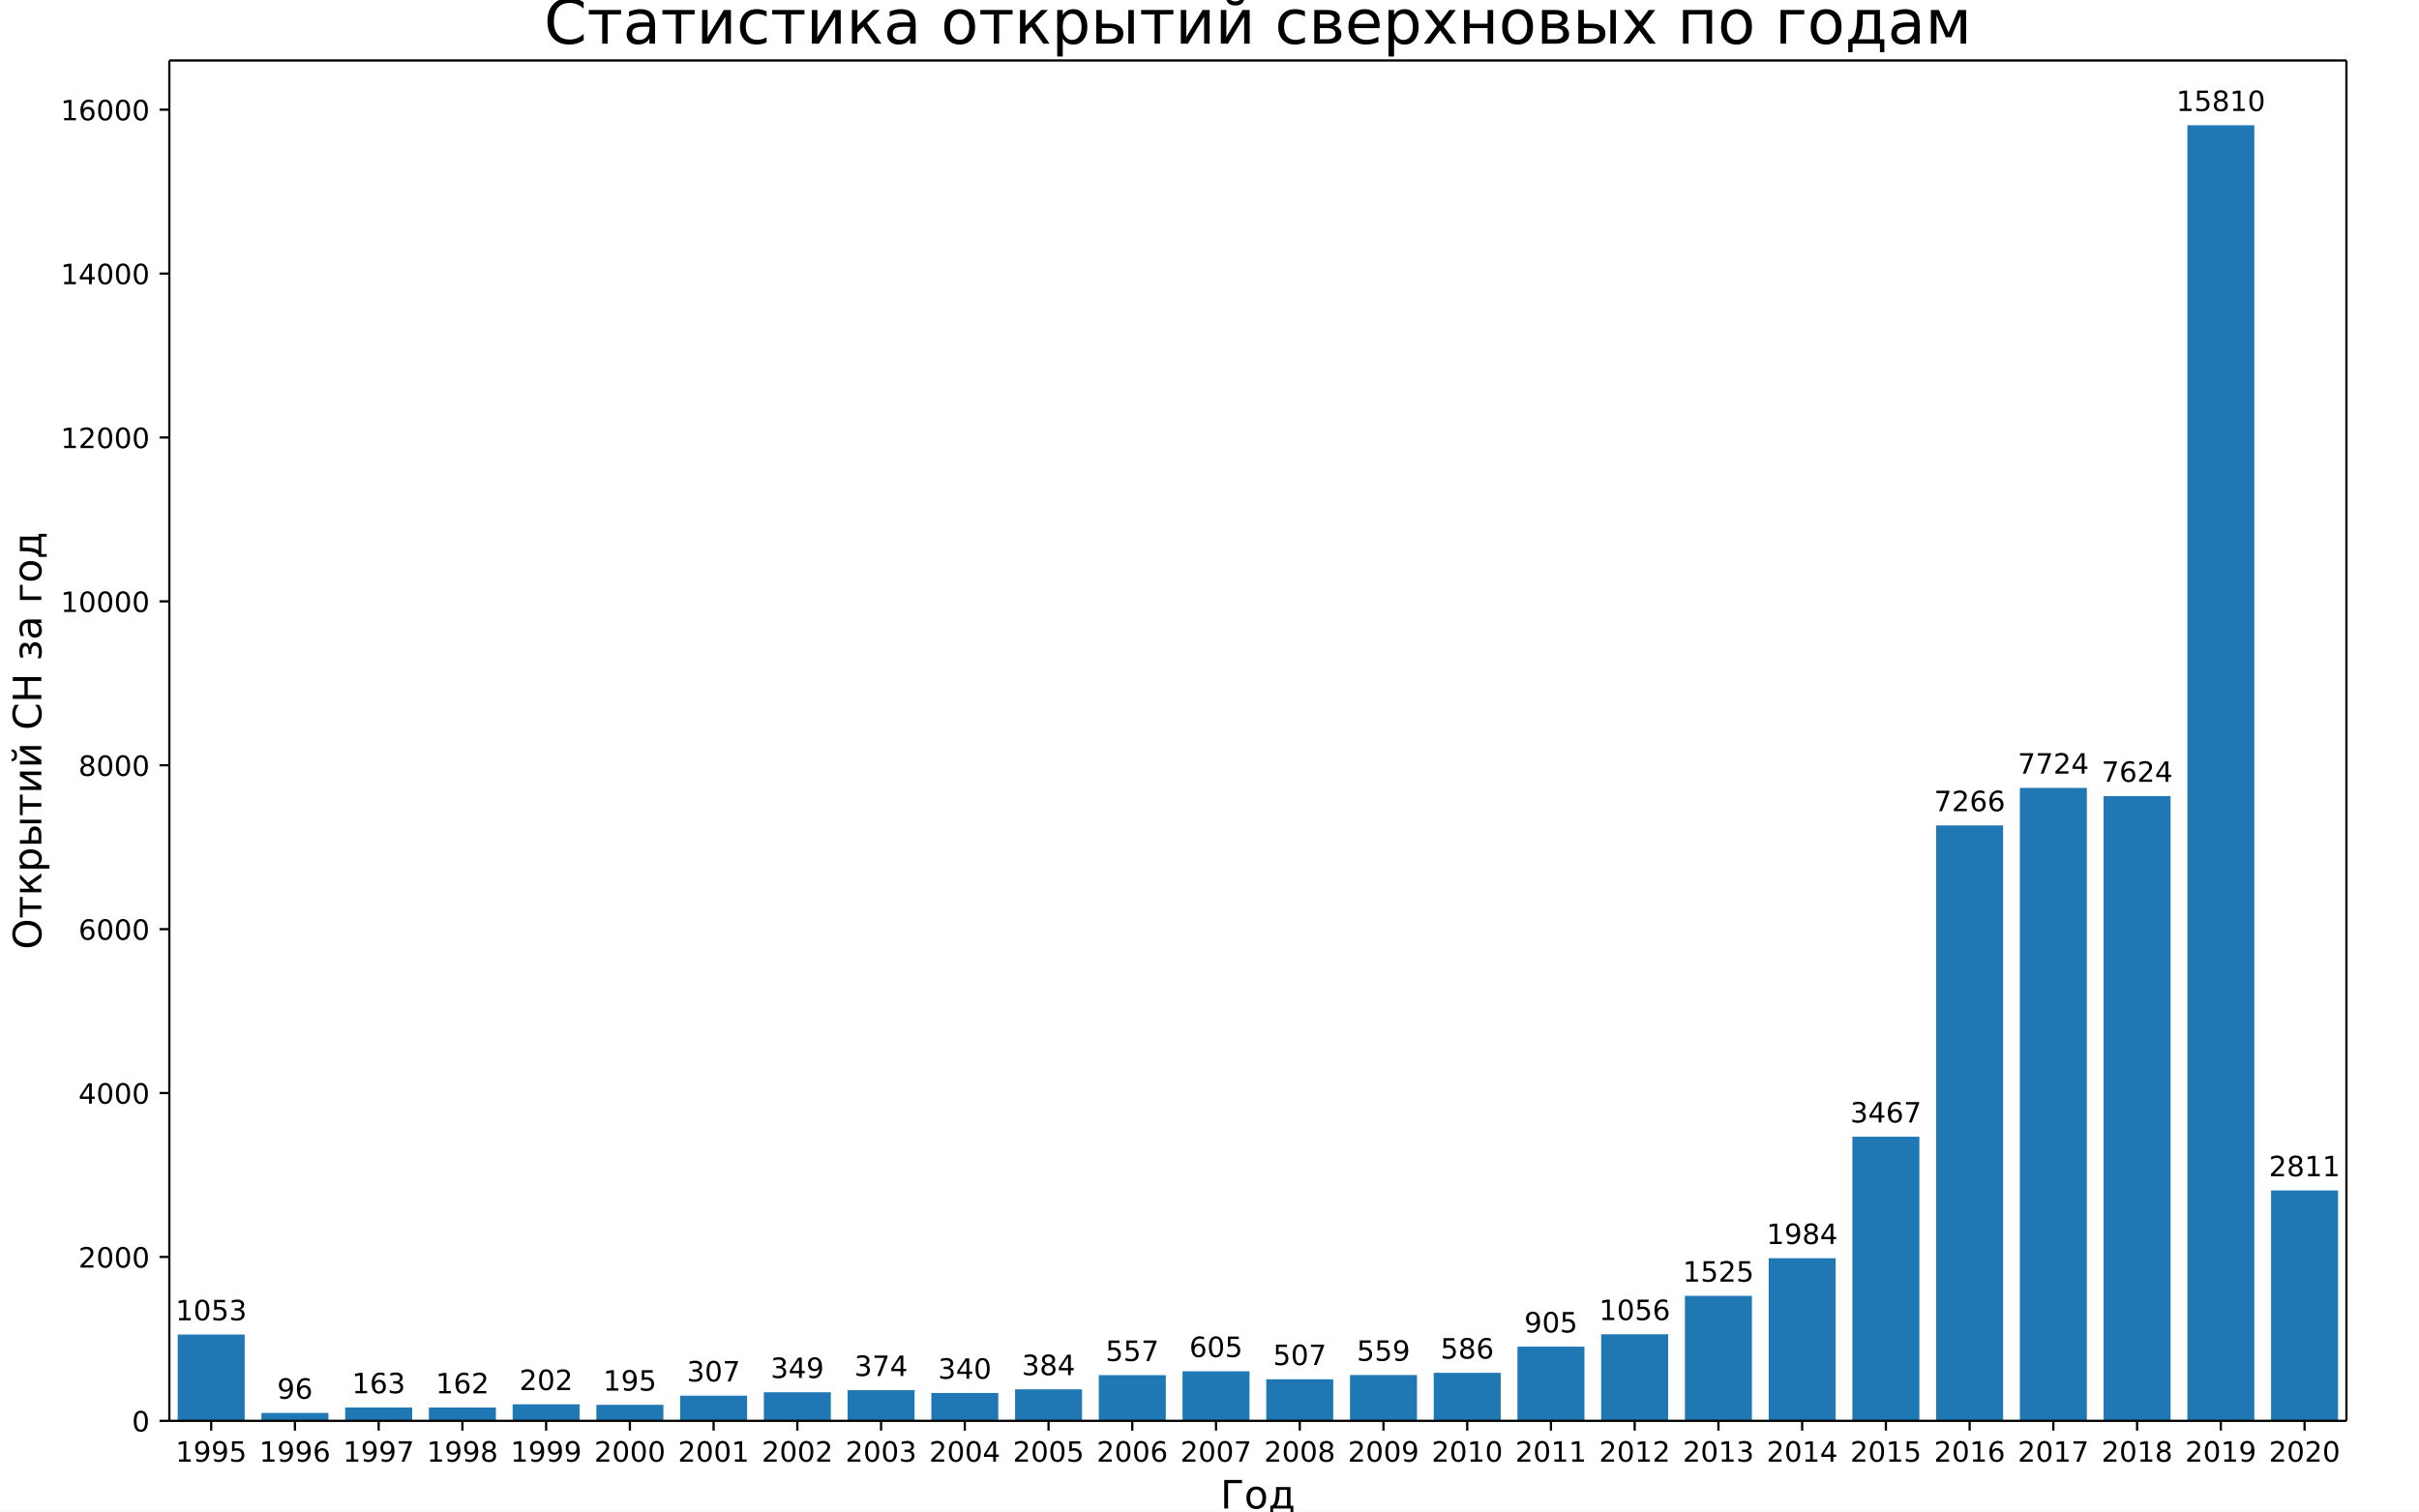
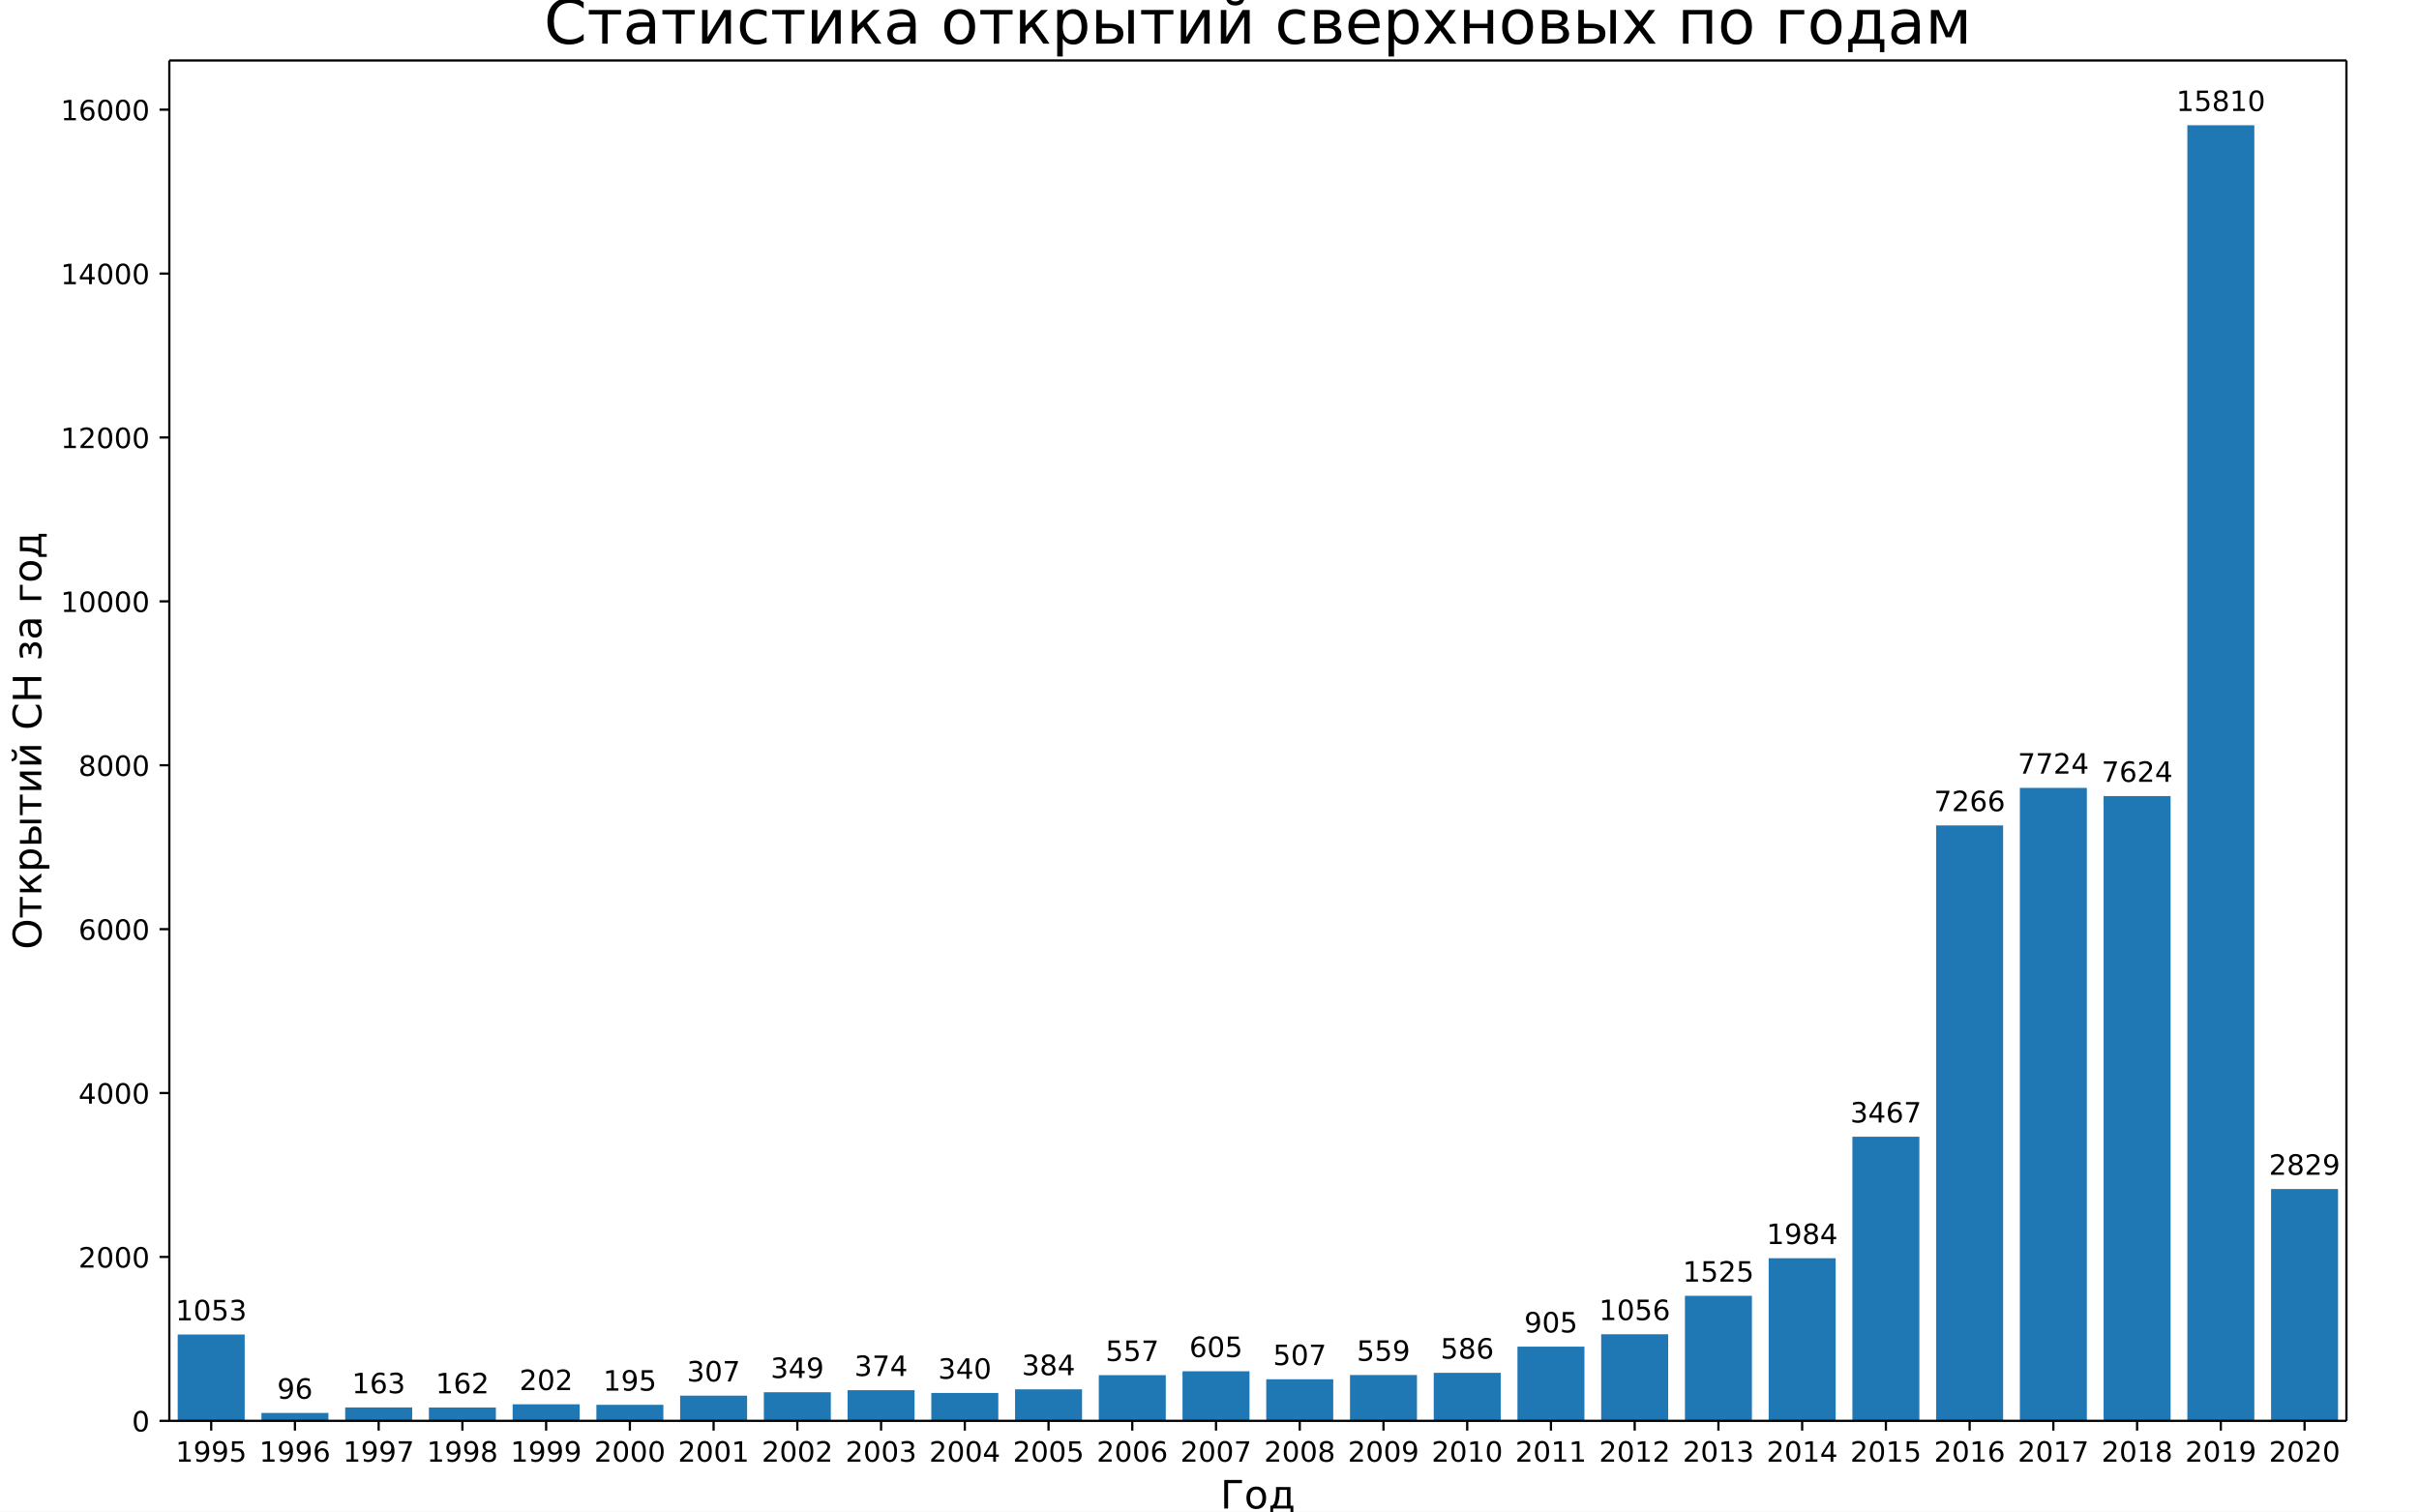
<svg xmlns="http://www.w3.org/2000/svg" xmlns:xlink="http://www.w3.org/1999/xlink" width="864pt" height="540pt" version="1.1" viewBox="0 0 864 540">
  <defs>
    <style type="text/css">*{stroke-linecap:butt;stroke-linejoin:round;}</style>
  </defs>
  <path d="m0 540h864v-540h-864z" fill="#fff" />
  <path d="m60.48 507.6h777.6v-486h-777.6z" fill="#fff" />
  <path d="m63.471 507.6h23.926v-30.828h-23.926z" clip-path="url(#a)" fill="#1f77b4" />
  <path d="m93.378 507.6h23.926v-2.811h-23.926z" clip-path="url(#a)" fill="#1f77b4" />
  <path d="m123.29 507.6h23.926v-4.772h-23.926z" clip-path="url(#a)" fill="#1f77b4" />
  <path d="m153.19 507.6h23.926v-4.743h-23.926z" clip-path="url(#a)" fill="#1f77b4" />
  <path d="m183.1 507.6h23.926v-5.914h-23.926z" clip-path="url(#a)" fill="#1f77b4" />
  <path d="m213.01 507.6h23.926v-5.709h-23.926z" clip-path="url(#a)" fill="#1f77b4" />
  <path d="m242.92 507.6h23.926v-8.988h-23.926z" clip-path="url(#a)" fill="#1f77b4" />
  <path d="m272.82 507.6h23.926v-10.217h-23.926z" clip-path="url(#a)" fill="#1f77b4" />
  <path d="m302.73 507.6h23.926v-10.949h-23.926z" clip-path="url(#a)" fill="#1f77b4" />
  <path d="m332.64 507.6h23.926v-9.954h-23.926z" clip-path="url(#a)" fill="#1f77b4" />
  <path d="m362.55 507.6h23.926v-11.242h-23.926z" clip-path="url(#a)" fill="#1f77b4" />
  <path d="m392.46 507.6h23.926v-16.307h-23.926z" clip-path="url(#a)" fill="#1f77b4" />
  <path d="m422.36 507.6h23.926v-17.712h-23.926z" clip-path="url(#a)" fill="#1f77b4" />
  <path d="m452.27 507.6h23.926v-14.843h-23.926z" clip-path="url(#a)" fill="#1f77b4" />
  <path d="m482.18 507.6h23.926v-16.365h-23.926z" clip-path="url(#a)" fill="#1f77b4" />
  <path d="m512.09 507.6h23.926v-17.156h-23.926z" clip-path="url(#a)" fill="#1f77b4" />
  <path d="m541.99 507.6h23.926v-26.495h-23.926z" clip-path="url(#a)" fill="#1f77b4" />
  <path d="m571.9 507.6h23.926v-30.916h-23.926z" clip-path="url(#a)" fill="#1f77b4" />
  <path d="m601.81 507.6h23.926v-44.646h-23.926z" clip-path="url(#a)" fill="#1f77b4" />
  <path d="m631.72 507.6h23.926v-58.084h-23.926z" clip-path="url(#a)" fill="#1f77b4" />
  <path d="m661.62 507.6h23.926v-101.5h-23.926z" clip-path="url(#a)" fill="#1f77b4" />
  <path d="m691.53 507.6h23.926v-212.72h-23.926z" clip-path="url(#a)" fill="#1f77b4" />
  <path d="m721.44 507.6h23.926v-226.13h-23.926z" clip-path="url(#a)" fill="#1f77b4" />
  <path d="m751.35 507.6h23.926v-223.2h-23.926z" clip-path="url(#a)" fill="#1f77b4" />
  <path d="m781.26 507.6h23.926v-462.86h-23.926z" clip-path="url(#a)" fill="#1f77b4" />
-   <path d="m811.16 507.6h23.926v-82.295h-23.926z" clip-path="url(#a)" fill="#1f77b4" />
+   <path d="m811.16 507.6h23.926v-82.822h-23.926z" clip-path="url(#a)" fill="#1f77b4" />
  <defs>
    <path id="b" d="m0 0v3.5" stroke="#000" stroke-width=".8" />
  </defs>
  <use x="75.434" y="507.6" stroke="#000000" stroke-width=".8" xlink:href="#b" />
  <text transform="rotate(-0 75.434 522.2)" x="75.434" y="522.198" font-family="DejaVu Sans" font-size="10px" text-anchor="middle">1995</text>
  <use x="105.342" y="507.6" stroke="#000000" stroke-width=".8" xlink:href="#b" />
  <text transform="rotate(-0 105.34 522.2)" x="105.342" y="522.198" font-family="DejaVu Sans" font-size="10px" text-anchor="middle">1996</text>
  <use x="135.249" y="507.6" stroke="#000000" stroke-width=".8" xlink:href="#b" />
  <text transform="rotate(-0 135.25 522.2)" x="135.249" y="522.198" font-family="DejaVu Sans" font-size="10px" text-anchor="middle">1997</text>
  <use x="165.157" y="507.6" stroke="#000000" stroke-width=".8" xlink:href="#b" />
  <text transform="rotate(-0 165.16 522.2)" x="165.157" y="522.198" font-family="DejaVu Sans" font-size="10px" text-anchor="middle">1998</text>
  <use x="195.065" y="507.6" stroke="#000000" stroke-width=".8" xlink:href="#b" />
  <text transform="rotate(-0 195.06 522.2)" x="195.065" y="522.198" font-family="DejaVu Sans" font-size="10px" text-anchor="middle">1999</text>
  <use x="224.972" y="507.6" stroke="#000000" stroke-width=".8" xlink:href="#b" />
  <text transform="rotate(-0 224.97 522.2)" x="224.972" y="522.198" font-family="DejaVu Sans" font-size="10px" text-anchor="middle">2000</text>
  <use x="254.88" y="507.6" stroke="#000000" stroke-width=".8" xlink:href="#b" />
  <text transform="rotate(-0 254.88 522.2)" x="254.88" y="522.198" font-family="DejaVu Sans" font-size="10px" text-anchor="middle">2001</text>
  <use x="284.788" y="507.6" stroke="#000000" stroke-width=".8" xlink:href="#b" />
  <text transform="rotate(-0 284.79 522.2)" x="284.788" y="522.198" font-family="DejaVu Sans" font-size="10px" text-anchor="middle">2002</text>
  <use x="314.695" y="507.6" stroke="#000000" stroke-width=".8" xlink:href="#b" />
  <text transform="rotate(-0 314.7 522.2)" x="314.695" y="522.198" font-family="DejaVu Sans" font-size="10px" text-anchor="middle">2003</text>
  <use x="344.603" y="507.6" stroke="#000000" stroke-width=".8" xlink:href="#b" />
  <text transform="rotate(-0 344.6 522.2)" x="344.603" y="522.198" font-family="DejaVu Sans" font-size="10px" text-anchor="middle">2004</text>
  <use x="374.511" y="507.6" stroke="#000000" stroke-width=".8" xlink:href="#b" />
  <text transform="rotate(-0 374.51 522.2)" x="374.511" y="522.198" font-family="DejaVu Sans" font-size="10px" text-anchor="middle">2005</text>
  <use x="404.418" y="507.6" stroke="#000000" stroke-width=".8" xlink:href="#b" />
  <text transform="rotate(-0 404.42 522.2)" x="404.418" y="522.198" font-family="DejaVu Sans" font-size="10px" text-anchor="middle">2006</text>
  <use x="434.326" y="507.6" stroke="#000000" stroke-width=".8" xlink:href="#b" />
  <text transform="rotate(-0 434.33 522.2)" x="434.326" y="522.198" font-family="DejaVu Sans" font-size="10px" text-anchor="middle">2007</text>
  <use x="464.234" y="507.6" stroke="#000000" stroke-width=".8" xlink:href="#b" />
  <text transform="rotate(-0 464.23 522.2)" x="464.234" y="522.198" font-family="DejaVu Sans" font-size="10px" text-anchor="middle">2008</text>
  <use x="494.142" y="507.6" stroke="#000000" stroke-width=".8" xlink:href="#b" />
  <text transform="rotate(-0 494.14 522.2)" x="494.142" y="522.198" font-family="DejaVu Sans" font-size="10px" text-anchor="middle">2009</text>
  <use x="524.049" y="507.6" stroke="#000000" stroke-width=".8" xlink:href="#b" />
  <text transform="rotate(-0 524.05 522.2)" x="524.049" y="522.198" font-family="DejaVu Sans" font-size="10px" text-anchor="middle">2010</text>
  <use x="553.957" y="507.6" stroke="#000000" stroke-width=".8" xlink:href="#b" />
  <text transform="rotate(-0 553.96 522.2)" x="553.957" y="522.198" font-family="DejaVu Sans" font-size="10px" text-anchor="middle">2011</text>
  <use x="583.865" y="507.6" stroke="#000000" stroke-width=".8" xlink:href="#b" />
  <text transform="rotate(-0 583.86 522.2)" x="583.865" y="522.198" font-family="DejaVu Sans" font-size="10px" text-anchor="middle">2012</text>
  <use x="613.772" y="507.6" stroke="#000000" stroke-width=".8" xlink:href="#b" />
  <text transform="rotate(-0 613.77 522.2)" x="613.772" y="522.198" font-family="DejaVu Sans" font-size="10px" text-anchor="middle">2013</text>
  <use x="643.68" y="507.6" stroke="#000000" stroke-width=".8" xlink:href="#b" />
  <text transform="rotate(-0 643.68 522.2)" x="643.68" y="522.198" font-family="DejaVu Sans" font-size="10px" text-anchor="middle">2014</text>
  <use x="673.588" y="507.6" stroke="#000000" stroke-width=".8" xlink:href="#b" />
  <text transform="rotate(-0 673.59 522.2)" x="673.588" y="522.198" font-family="DejaVu Sans" font-size="10px" text-anchor="middle">2015</text>
  <use x="703.495" y="507.6" stroke="#000000" stroke-width=".8" xlink:href="#b" />
  <text transform="rotate(-0 703.5 522.2)" x="703.495" y="522.198" font-family="DejaVu Sans" font-size="10px" text-anchor="middle">2016</text>
  <use x="733.403" y="507.6" stroke="#000000" stroke-width=".8" xlink:href="#b" />
  <text transform="rotate(-0 733.4 522.2)" x="733.403" y="522.198" font-family="DejaVu Sans" font-size="10px" text-anchor="middle">2017</text>
  <use x="763.311" y="507.6" stroke="#000000" stroke-width=".8" xlink:href="#b" />
  <text transform="rotate(-0 763.31 522.2)" x="763.311" y="522.198" font-family="DejaVu Sans" font-size="10px" text-anchor="middle">2018</text>
  <use x="793.218" y="507.6" stroke="#000000" stroke-width=".8" xlink:href="#b" />
  <text transform="rotate(-0 793.22 522.2)" x="793.218" y="522.198" font-family="DejaVu Sans" font-size="10px" text-anchor="middle">2019</text>
  <use x="823.126" y="507.6" stroke="#000000" stroke-width=".8" xlink:href="#b" />
  <text transform="rotate(-0 823.13 522.2)" x="823.126" y="522.198" font-family="DejaVu Sans" font-size="10px" text-anchor="middle">2020</text>
  <text transform="rotate(-0 449.28 538.92)" x="449.28" y="538.916" font-family="DejaVu Sans" font-size="14px" text-anchor="middle">Год</text>
  <defs>
    <path id="c" d="m0 0h-3.5" stroke="#000" stroke-width=".8" />
  </defs>
  <use x="60.48" y="507.6" stroke="#000000" stroke-width=".8" xlink:href="#c" />
  <text transform="rotate(-0 53.48 511.4)" x="53.48" y="511.399" font-family="DejaVu Sans" font-size="10px" text-anchor="end">0</text>
  <use x="60.48" y="449.048" stroke="#000000" stroke-width=".8" xlink:href="#c" />
  <text transform="rotate(-0 53.48 452.85)" x="53.48" y="452.847" font-family="DejaVu Sans" font-size="10px" text-anchor="end">2000</text>
  <use x="60.48" y="390.495" stroke="#000000" stroke-width=".8" xlink:href="#c" />
  <text transform="rotate(-0 53.48 394.29)" x="53.48" y="394.294" font-family="DejaVu Sans" font-size="10px" text-anchor="end">4000</text>
  <use x="60.48" y="331.943" stroke="#000000" stroke-width=".8" xlink:href="#c" />
  <text transform="rotate(-0 53.48 335.74)" x="53.48" y="335.742" font-family="DejaVu Sans" font-size="10px" text-anchor="end">6000</text>
  <use x="60.48" y="273.39" stroke="#000000" stroke-width=".8" xlink:href="#c" />
  <text transform="rotate(-0 53.48 277.19)" x="53.48" y="277.189" font-family="DejaVu Sans" font-size="10px" text-anchor="end">8000</text>
  <use x="60.48" y="214.838" stroke="#000000" stroke-width=".8" xlink:href="#c" />
  <text transform="rotate(-0 53.48 218.64)" x="53.48" y="218.637" font-family="DejaVu Sans" font-size="10px" text-anchor="end">10000</text>
  <use x="60.48" y="156.285" stroke="#000000" stroke-width=".8" xlink:href="#c" />
  <text transform="rotate(-0 53.48 160.08)" x="53.48" y="160.084" font-family="DejaVu Sans" font-size="10px" text-anchor="end">12000</text>
  <use x="60.48" y="97.733" stroke="#000000" stroke-width=".8" xlink:href="#c" />
  <text transform="rotate(-0 53.48 101.53)" x="53.48" y="101.532" font-family="DejaVu Sans" font-size="10px" text-anchor="end">14000</text>
  <use x="60.48" y="39.18" stroke="#000000" stroke-width=".8" xlink:href="#c" />
  <text transform="rotate(-0 53.48 42.98)" x="53.48" y="42.98" font-family="DejaVu Sans" font-size="10px" text-anchor="end">16000</text>
  <text transform="rotate(-90 14.756 264.6)" x="14.756" y="264.6" font-family="DejaVu Sans" font-size="14px" text-anchor="middle">Открытий СН за год</text>
  <path d="m60.48 507.6v-486" fill="none" stroke="#000" stroke-linecap="square" stroke-width=".8" />
  <path d="m838.08 507.6v-486" fill="none" stroke="#000" stroke-linecap="square" stroke-width=".8" />
  <path d="m60.48 507.6h777.6" fill="none" stroke="#000" stroke-linecap="square" stroke-width=".8" />
  <path d="m60.48 21.6h777.6" fill="none" stroke="#000" stroke-linecap="square" stroke-width=".8" />
  <text transform="rotate(-0 75.434 471.69)" x="75.434" y="471.692" font-family="DejaVu Sans" font-size="10px" text-anchor="middle">1053</text>
  <text transform="rotate(-0 105.34 499.71)" x="105.342" y="499.71" font-family="DejaVu Sans" font-size="10px" text-anchor="middle">96</text>
  <text transform="rotate(-0 135.25 497.75)" x="135.249" y="497.748" font-family="DejaVu Sans" font-size="10px" text-anchor="middle">163</text>
  <text transform="rotate(-0 165.16 497.78)" x="165.157" y="497.778" font-family="DejaVu Sans" font-size="10px" text-anchor="middle">162</text>
  <text transform="rotate(-0 195.06 496.61)" x="195.065" y="496.607" font-family="DejaVu Sans" font-size="10px" text-anchor="middle">202</text>
  <text transform="rotate(-0 224.97 496.81)" x="224.972" y="496.811" font-family="DejaVu Sans" font-size="10px" text-anchor="middle">195</text>
  <text transform="rotate(-0 254.88 493.53)" x="254.88" y="493.533" font-family="DejaVu Sans" font-size="10px" text-anchor="middle">307</text>
  <text transform="rotate(-0 284.79 492.3)" x="284.788" y="492.303" font-family="DejaVu Sans" font-size="10px" text-anchor="middle">349</text>
  <text transform="rotate(-0 314.7 491.57)" x="314.695" y="491.571" font-family="DejaVu Sans" font-size="10px" text-anchor="middle">374</text>
  <text transform="rotate(-0 344.6 492.57)" x="344.603" y="492.566" font-family="DejaVu Sans" font-size="10px" text-anchor="middle">340</text>
  <text transform="rotate(-0 374.51 491.28)" x="374.511" y="491.278" font-family="DejaVu Sans" font-size="10px" text-anchor="middle">384</text>
  <text transform="rotate(-0 404.42 486.21)" x="404.418" y="486.213" font-family="DejaVu Sans" font-size="10px" text-anchor="middle">557</text>
  <text transform="rotate(-0 434.33 484.81)" x="434.326" y="484.808" font-family="DejaVu Sans" font-size="10px" text-anchor="middle">605</text>
  <text transform="rotate(-0 464.23 487.68)" x="464.234" y="487.677" font-family="DejaVu Sans" font-size="10px" text-anchor="middle">507</text>
  <text transform="rotate(-0 494.14 486.15)" x="494.142" y="486.155" font-family="DejaVu Sans" font-size="10px" text-anchor="middle">559</text>
  <text transform="rotate(-0 524.05 485.36)" x="524.049" y="485.364" font-family="DejaVu Sans" font-size="10px" text-anchor="middle">586</text>
  <text transform="rotate(-0 553.96 476.03)" x="553.957" y="476.025" font-family="DejaVu Sans" font-size="10px" text-anchor="middle">905</text>
  <text transform="rotate(-0 583.86 471.6)" x="583.865" y="471.605" font-family="DejaVu Sans" font-size="10px" text-anchor="middle">1056</text>
  <text transform="rotate(-0 613.77 457.87)" x="613.772" y="457.874" font-family="DejaVu Sans" font-size="10px" text-anchor="middle">1525</text>
  <text transform="rotate(-0 643.68 444.44)" x="643.68" y="444.436" font-family="DejaVu Sans" font-size="10px" text-anchor="middle">1984</text>
  <text transform="rotate(-0 673.59 401.02)" x="673.588" y="401.02" font-family="DejaVu Sans" font-size="10px" text-anchor="middle">3467</text>
  <text transform="rotate(-0 703.5 289.8)" x="703.495" y="289.799" font-family="DejaVu Sans" font-size="10px" text-anchor="middle">7266</text>
  <text transform="rotate(-0 733.4 276.39)" x="733.403" y="276.391" font-family="DejaVu Sans" font-size="10px" text-anchor="middle">7724</text>
  <text transform="rotate(-0 763.31 279.32)" x="763.311" y="279.318" font-family="DejaVu Sans" font-size="10px" text-anchor="middle">7624</text>
  <text transform="rotate(-0 793.22 39.663)" x="793.218" y="39.663" font-family="DejaVu Sans" font-size="10px" text-anchor="middle">15810</text>
-   <text transform="rotate(-0 823.13 420.22)" x="823.126" y="420.225" font-family="DejaVu Sans" font-size="10px" text-anchor="middle">2811</text>
+   <text transform="rotate(-0 823.13 419.7)" x="823.126" y="419.698" font-family="DejaVu Sans" font-size="10px" text-anchor="middle">2829</text>
  <text transform="rotate(-0 449.28 15.6)" x="449.28" y="15.6" font-family="DejaVu Sans" font-size="22px" text-anchor="middle">Статистика открытий сверхновых по годам</text>
  <defs>
    <clipPath id="a">
      <rect x="60.48" y="21.6" width="777.6" height="486" />
    </clipPath>
  </defs>
</svg>
